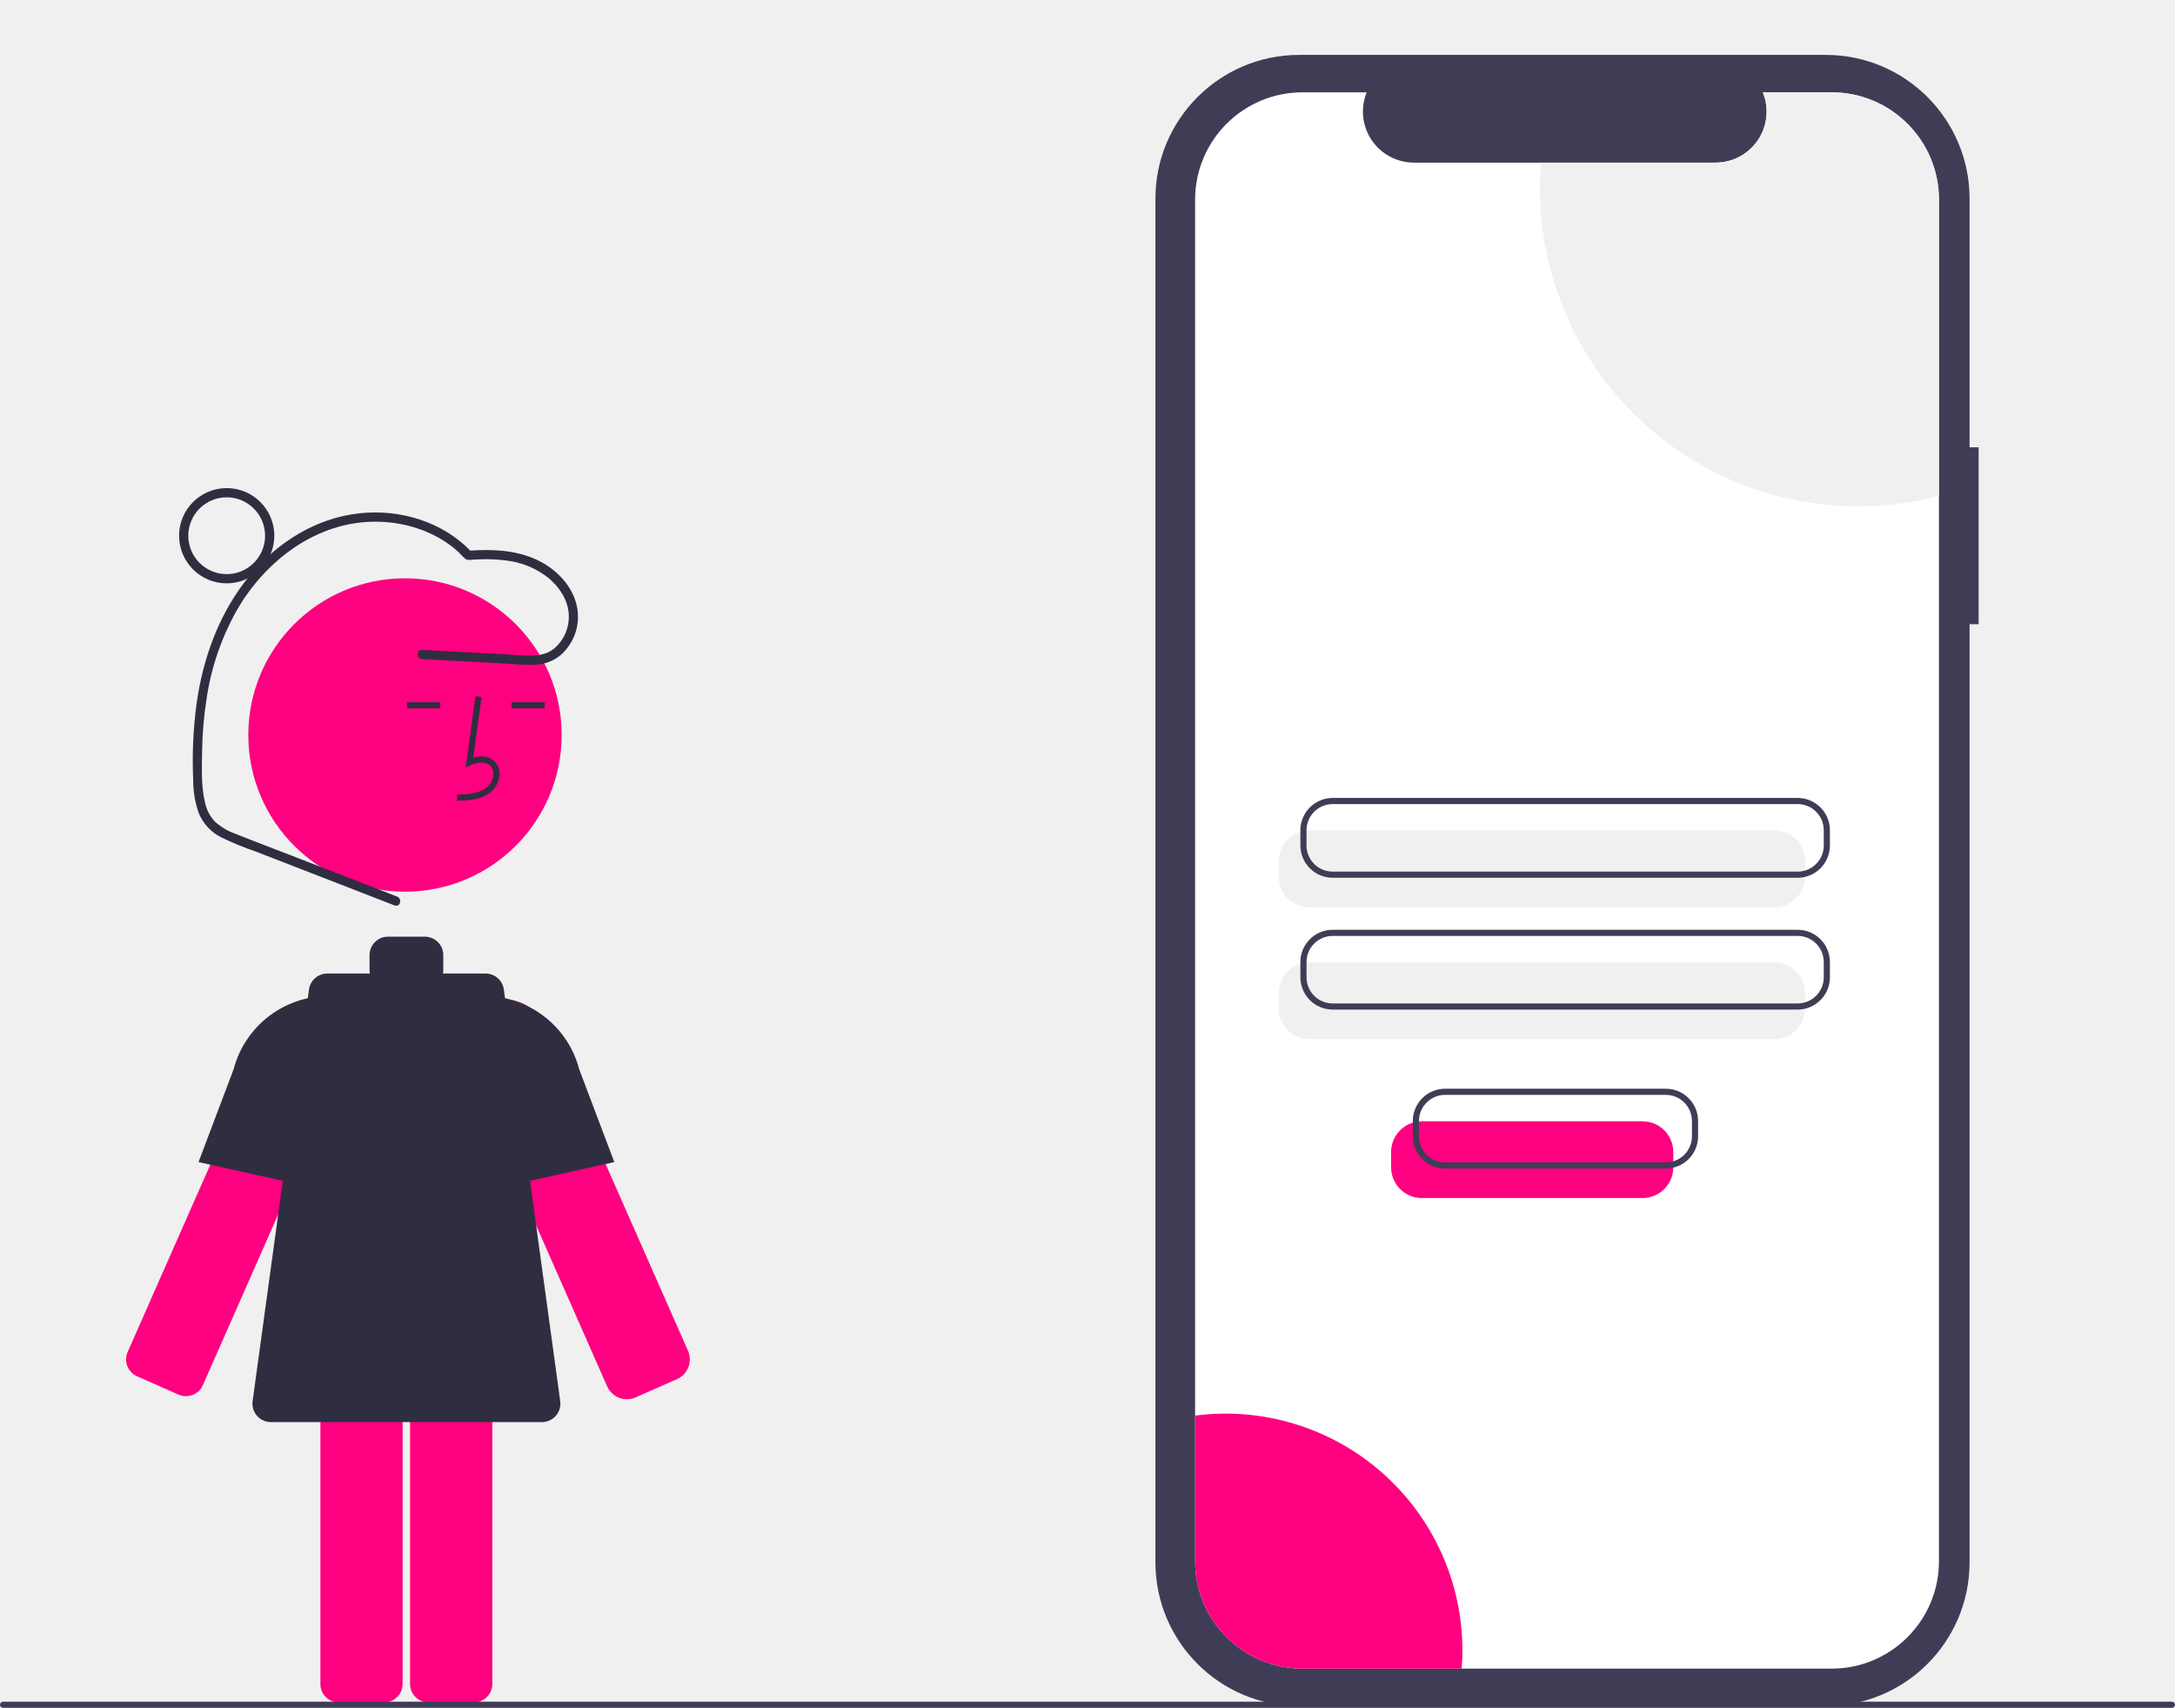
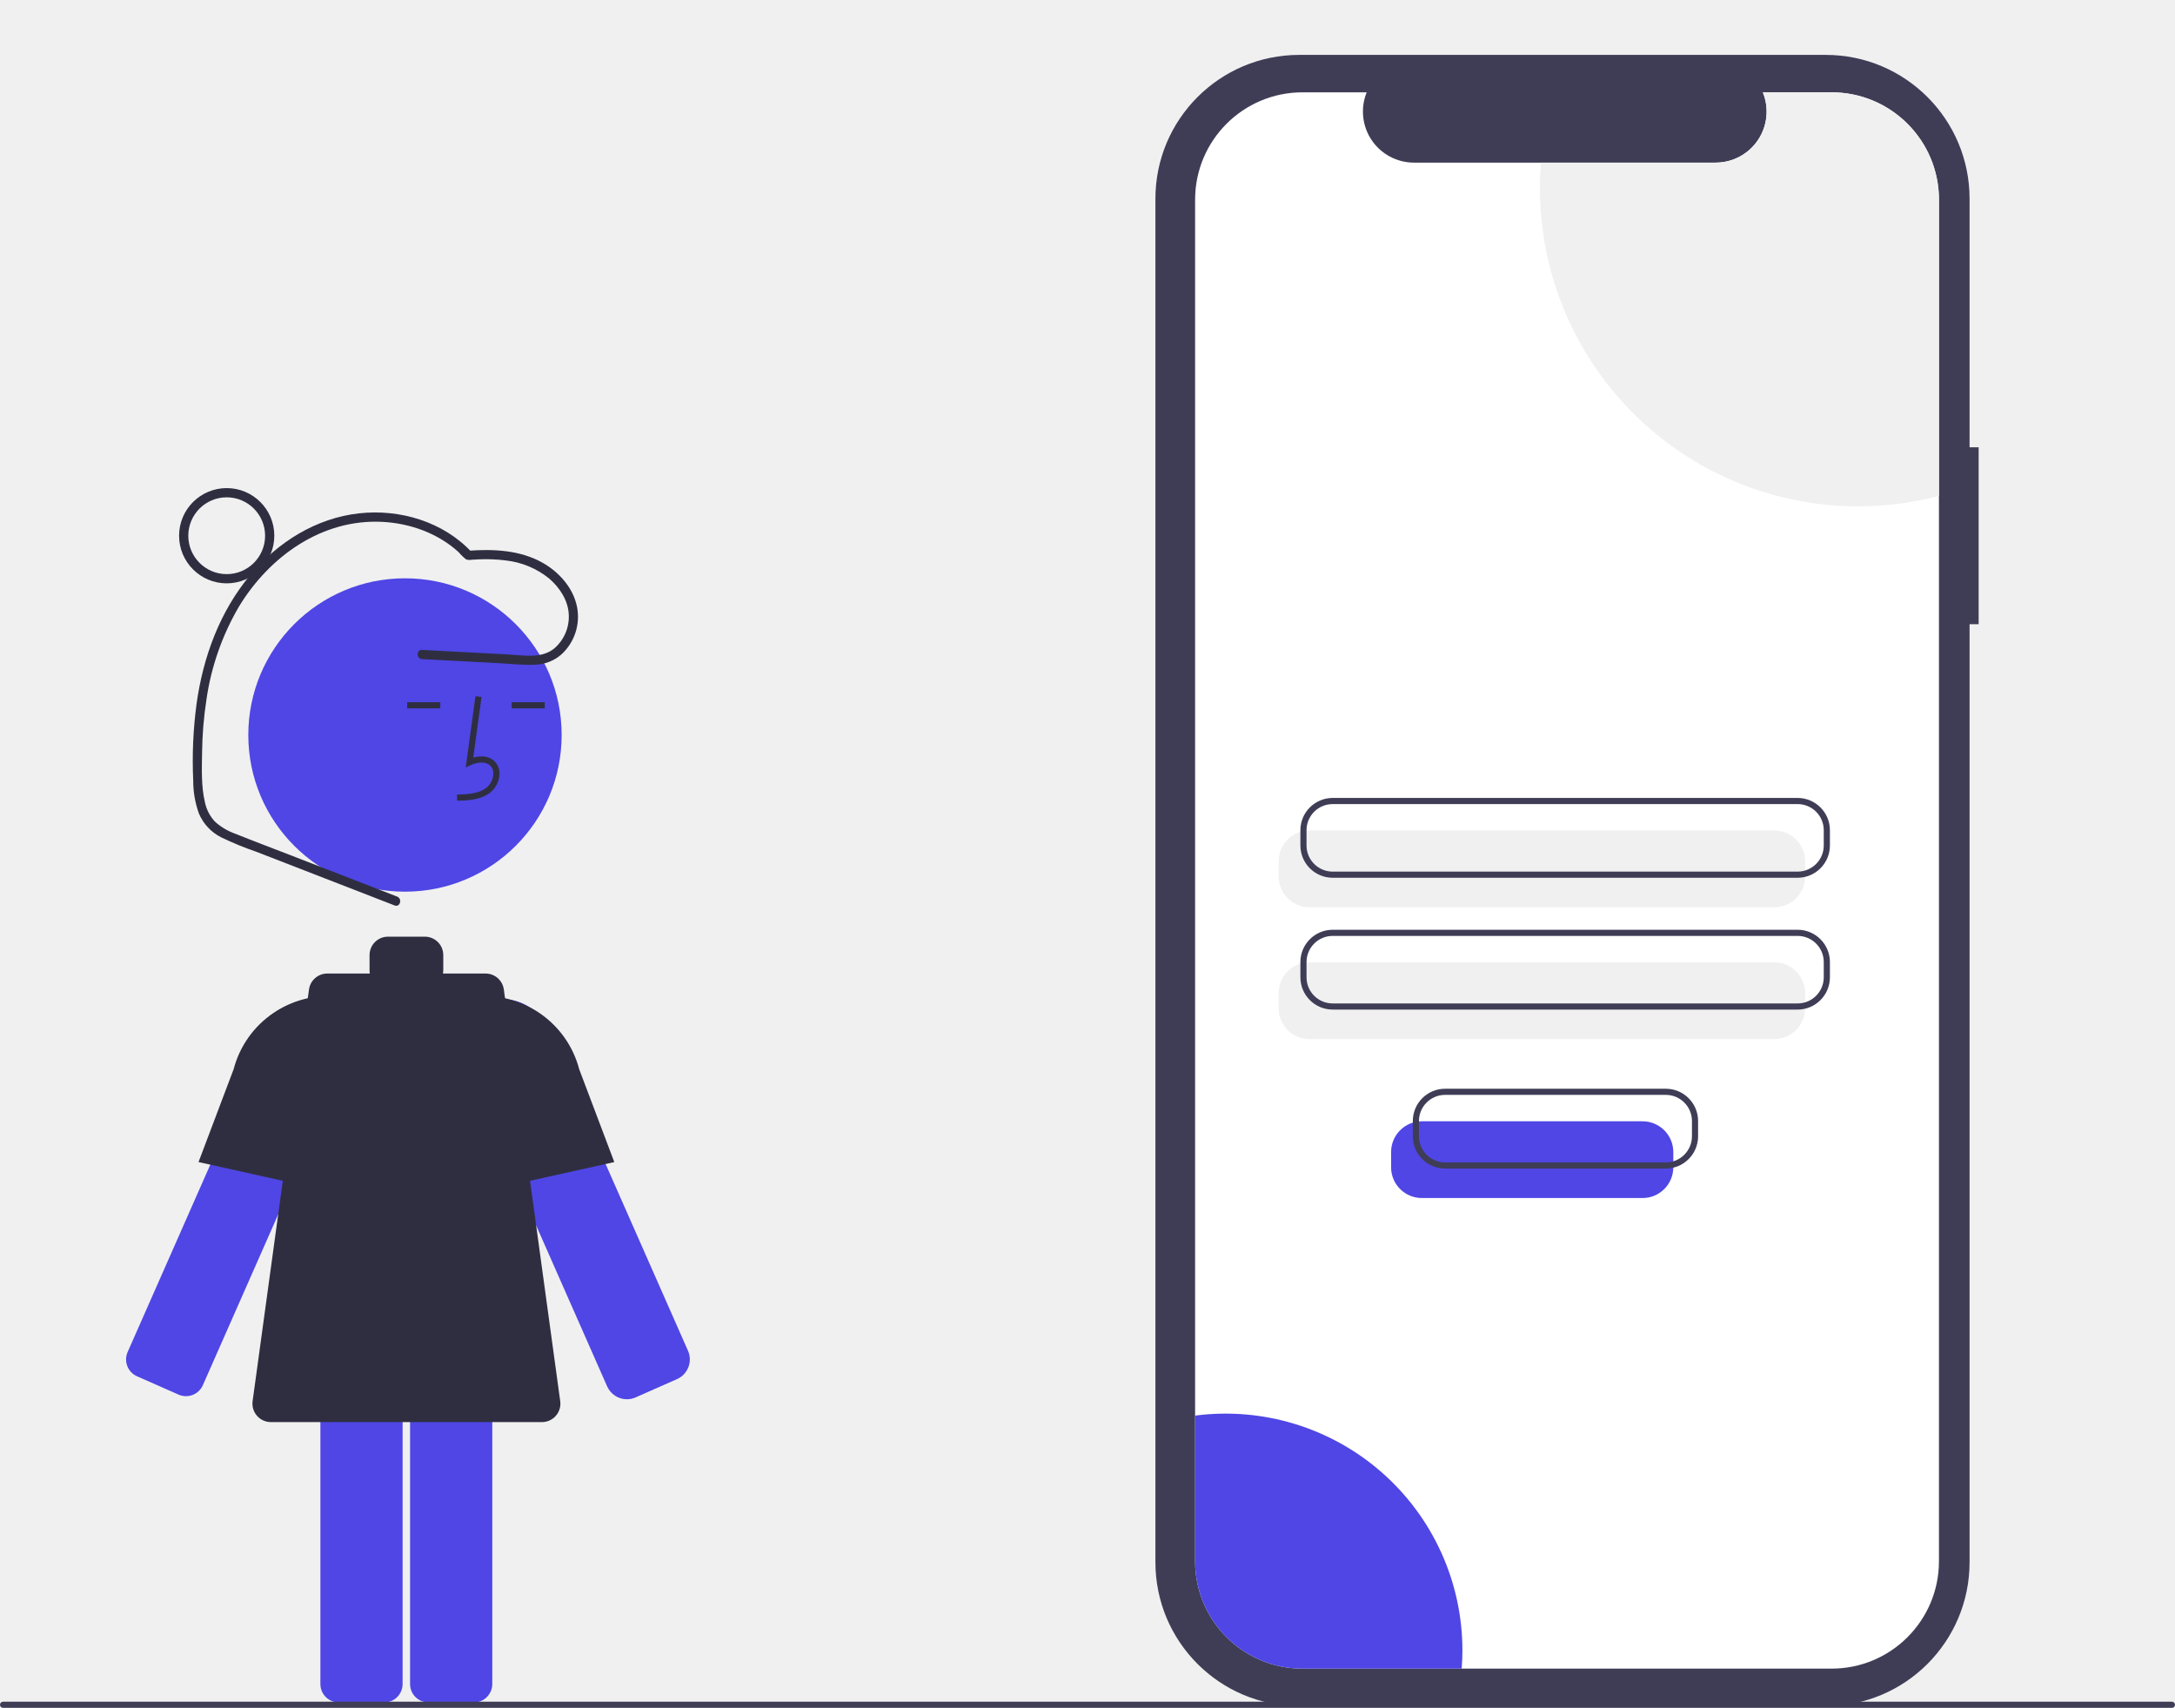
<svg xmlns="http://www.w3.org/2000/svg" data-name="Layer 1" width="708" height="555.867" viewBox="0 0 708 555.867">
-   <path id="b10fb2cf-c586-4c5f-9fbf-e678f5ffa3db-350" data-name="Path 133" d="M890.465,679.515a211.722,211.722,0,0,1-46.196,37.27c-.392.241-.79.467-1.189.7l-27.639-24.463c.29-.27.612-.572.958-.905C836.992,672.563,939.229,535.838,946.042,502.544,945.572,505.317,952.189,614.094,890.465,679.515Z" transform="translate(-246 -172.0663)" fill="#f0f0f0" />
-   <path id="a32c10c7-75df-4179-a648-6a8d2a687209-351" data-name="Path 134" d="M849.602,721.505c-.523.125-1.054.241-1.588.348l-20.735-18.353c.405-.141.879-.309,1.42-.496,8.897-3.15,35.394-12.66,61.764-23.492,28.334-11.644,56.533-24.8,62.598-33.227C951.76,648.244,911.686,707.622,849.602,721.505Z" transform="translate(-246 -172.0663)" fill="#f0f0f0" />
+   <path id="b10fb2cf-c586-4c5f-9fbf-e678f5ffa3db-1257" data-name="Path 133" d="M890.465,679.515a211.722,211.722,0,0,1-46.196,37.27c-.392.241-.79.467-1.189.7l-27.639-24.463c.29-.27.612-.572.958-.905C836.992,672.563,939.229,535.838,946.042,502.544,945.572,505.317,952.189,614.094,890.465,679.515Z" transform="translate(-246 -172.0663)" fill="#f0f0f0" />
+   <path id="a32c10c7-75df-4179-a648-6a8d2a687209-1258" data-name="Path 134" d="M849.602,721.505c-.523.125-1.054.241-1.588.348l-20.735-18.353c.405-.141.879-.309,1.42-.496,8.897-3.15,35.394-12.66,61.764-23.492,28.334-11.644,56.533-24.8,62.598-33.227C951.76,648.244,911.686,707.622,849.602,721.505Z" transform="translate(-246 -172.0663)" fill="#f0f0f0" />
  <path d="M890.082,317.646h-2.953V236.753a46.819,46.819,0,0,0-46.819-46.819H668.926a46.819,46.819,0,0,0-46.819,46.819v443.789a46.819,46.819,0,0,0,46.819,46.819H840.31a46.819,46.819,0,0,0,46.819-46.819V375.228h2.953Z" transform="translate(-246 -172.0663)" fill="#3f3d56" />
  <path d="M877.163,237.074V680.217a34.957,34.957,0,0,1-34.969,34.957H669.984a34.954,34.954,0,0,1-34.957-34.957V237.074a34.954,34.954,0,0,1,34.957-34.957h20.898a16.619,16.619,0,0,0,15.383,22.88h98.181a16.601,16.601,0,0,0,15.384-22.88H842.193A34.957,34.957,0,0,1,877.163,237.074Z" transform="translate(-246 -172.0663)" fill="#fff" />
  <path d="M823.595,467.355H672.228a10.011,10.011,0,0,1-10-10v-4.978a10.011,10.011,0,0,1,10-10h151.367a10.011,10.011,0,0,1,10,10v4.978A10.011,10.011,0,0,1,823.595,467.355Z" transform="translate(-246 -172.0663)" fill="#f0f0f0" />
  <path d="M823.595,510.262H672.228a10.011,10.011,0,0,1-10-10v-4.978a10.011,10.011,0,0,1,10-10h151.367a10.011,10.011,0,0,1,10,10v4.978A10.011,10.011,0,0,1,823.595,510.262Z" transform="translate(-246 -172.0663)" fill="#f0f0f0" />
  <path d="M831.166,457.759H679.8a10.512,10.512,0,0,1-10.5-10.5v-4.978a10.512,10.512,0,0,1,10.5-10.5h151.367a10.512,10.512,0,0,1,10.5,10.5v4.978A10.512,10.512,0,0,1,831.166,457.759Zm-151.367-23.978a8.51,8.51,0,0,0-8.5,8.5v4.978a8.51,8.51,0,0,0,8.5,8.5h151.367a8.51,8.51,0,0,0,8.5-8.5v-4.978a8.51,8.51,0,0,0-8.5-8.5Z" transform="translate(-246 -172.0663)" fill="#3f3d56" />
  <path d="M831.166,500.666H679.8a10.512,10.512,0,0,1-10.5-10.5V485.189a10.512,10.512,0,0,1,10.5-10.5h151.367a10.512,10.512,0,0,1,10.5,10.5v4.978A10.512,10.512,0,0,1,831.166,500.666ZM679.8,476.689a8.51,8.51,0,0,0-8.5,8.5v4.978a8.51,8.51,0,0,0,8.5,8.5h151.367a8.51,8.51,0,0,0,8.5-8.5V485.189a8.51,8.51,0,0,0-8.5-8.5Z" transform="translate(-246 -172.0663)" fill="#3f3d56" />
  <path d="M877.163,237.074V333.464A103.539,103.539,0,0,1,747.28,233.389q0-4.24.341-8.392h56.826a16.601,16.601,0,0,0,15.384-22.88H842.193A34.957,34.957,0,0,1,877.163,237.074Z" transform="translate(-246 -172.0663)" fill="#f0f0f0" />
-   <path d="M722.041,709.154c0,2.032-.076,4.038-.24,6.02H669.984a34.954,34.954,0,0,1-34.957-34.957v-47.4a77.073,77.073,0,0,1,87.013,76.337Z" transform="translate(-246 -172.0663)" fill="#ff0080" />
-   <path d="M304.121,625.985a6.007,6.007,0,0,0,7.911-3.067l46.679-105.794a13.379,13.379,0,0,0-17.077-17.876h-0a13.199,13.199,0,0,0-6.75,5.78,13.649,13.649,0,0,0-.654,1.293l-46.679,105.794a6,6,0,0,0,3.067,7.912Z" transform="translate(-246 -172.0663)" fill="#ff0080" />
+   <path d="M722.041,709.154c0,2.032-.076,4.038-.24,6.02H669.984a34.954,34.954,0,0,1-34.957-34.957v-47.4a77.073,77.073,0,0,1,87.013,76.337Z" transform="translate(-246 -172.0663)" fill="#4f46e5" />
+   <path d="M304.121,625.985a6.007,6.007,0,0,0,7.911-3.067l46.679-105.794a13.379,13.379,0,0,0-17.077-17.876h-0a13.199,13.199,0,0,0-6.75,5.78,13.649,13.649,0,0,0-.654,1.293l-46.679,105.794a6,6,0,0,0,3.067,7.912Z" transform="translate(-246 -172.0663)" fill="#4f46e5" />
  <path d="M356.795,560.557l-46.172-10.261,11.428-30.232a31.95,31.95,0,0,1,34.299-23.628l.445.049Z" transform="translate(-246 -172.0663)" fill="#2f2e41" />
-   <path d="M450.055,627.498a7.028,7.028,0,0,1-6.412-4.177L396.964,517.527a14.381,14.381,0,0,1,25.609-12.997v-0a14.618,14.618,0,0,1,.703,1.388l46.679,105.794a7,7,0,0,1-3.579,9.23l-13.961,6.16-.007-.016A6.944,6.944,0,0,1,450.055,627.498Z" transform="translate(-246 -172.0663)" fill="#ff0080" />
-   <path d="M385.485,591.169a6.007,6.007,0,0,0-6,6V720.183a6.007,6.007,0,0,0,6,6H400.245a6.007,6.007,0,0,0,6-6V597.169a6.007,6.007,0,0,0-6-6Z" transform="translate(-246 -172.0663)" fill="#ff0080" />
-   <path d="M356.293,591.169a6.007,6.007,0,0,0-6,6V720.183a6.007,6.007,0,0,0,6,6h14.76a6.007,6.007,0,0,0,6-6V597.169a6.007,6.007,0,0,0-6-6Z" transform="translate(-246 -172.0663)" fill="#ff0080" />
-   <circle cx="131.828" cy="239.224" r="51" fill="#ff0080" />
+   <path d="M450.055,627.498a7.028,7.028,0,0,1-6.412-4.177L396.964,517.527a14.381,14.381,0,0,1,25.609-12.997v-0a14.618,14.618,0,0,1,.703,1.388l46.679,105.794a7,7,0,0,1-3.579,9.23l-13.961,6.16-.007-.016A6.944,6.944,0,0,1,450.055,627.498Z" transform="translate(-246 -172.0663)" fill="#4f46e5" />
+   <path d="M385.485,591.169a6.007,6.007,0,0,0-6,6V720.183a6.007,6.007,0,0,0,6,6H400.245a6.007,6.007,0,0,0,6-6V597.169a6.007,6.007,0,0,0-6-6Z" transform="translate(-246 -172.0663)" fill="#4f46e5" />
+   <path d="M356.293,591.169a6.007,6.007,0,0,0-6,6V720.183a6.007,6.007,0,0,0,6,6h14.76a6.007,6.007,0,0,0,6-6V597.169a6.007,6.007,0,0,0-6-6Z" transform="translate(-246 -172.0663)" fill="#4f46e5" />
+   <circle cx="131.828" cy="239.224" r="51" fill="#4f46e5" />
  <path d="M394.8,432.699c3.306-.092,7.42-.207,10.59-2.522a8.133,8.133,0,0,0,3.2-6.073,5.471,5.471,0,0,0-1.86-4.493c-1.656-1.399-4.073-1.727-6.678-.961l2.699-19.726-1.981-.271L397.596,421.843l1.655-.759c1.918-.88,4.552-1.328,6.188.055a3.515,3.515,0,0,1,1.153,2.896,6.147,6.147,0,0,1-2.381,4.528c-2.467,1.802-5.746,2.034-9.466,2.138Z" transform="translate(-246 -172.0663)" fill="#2f2e41" />
  <rect x="166.55" y="228.559" width="10.772" height="2" fill="#2f2e41" />
  <rect x="132.55" y="228.559" width="10.772" height="2" fill="#2f2e41" />
  <path d="M428.362,628.119l-18.356-134a6,6,0,0,0-5.945-5.186H390.205a6.025,6.025,0,0,0,.09-1v-5a6,6,0,0,0-6-6h-12a6,6,0,0,0-6,6v5a6.025,6.025,0,0,0,.09,1H352.53a6,6,0,0,0-5.945,5.186l-18.356,134a6,6,0,0,0,5.944,6.814h88.244A6,6,0,0,0,428.362,628.119Z" transform="translate(-246 -172.0663)" fill="#2f2e41" />
  <path d="M399.795,560.557V496.486l.445-.049a31.961,31.961,0,0,1,34.315,23.68l11.411,30.18Z" transform="translate(-246 -172.0663)" fill="#2f2e41" />
  <path d="M375.26,463.882l-35.275-13.692c-5.768-2.239-11.569-4.41-17.307-6.726a19.726,19.726,0,0,1-6.662-3.926,13.09,13.09,0,0,1-3.321-6.427c-1.223-5.171-1.002-10.825-.915-16.102a122.699,122.699,0,0,1,1.422-17.241,83.286,83.286,0,0,1,10.65-30.38c9.893-16.232,26.937-28.444,46.543-27.469,9.077.451,18.206,3.708,24.949,9.914a15.751,15.751,0,0,0,2.355,2.282,3.268,3.268,0,0,0,1.876.126q1.234-.079,2.471-.121a51.043,51.043,0,0,1,8.566.359,27.121,27.121,0,0,1,14.13,5.867c3.37,2.899,6.112,6.992,6.395,11.54a13.66,13.66,0,0,1-4.614,11.151c-4.209,3.547-10.213,2.3-15.261,2.033l-18.494-.98-9.37-.496c-1.929-.102-1.924,2.898,0,3l24.905,1.319c4.002.212,8.127.732,12.132.492a13.574,13.574,0,0,0,8.333-3.352,16.628,16.628,0,0,0,5.037-15.601c-1.284-6.138-5.852-11.215-11.207-14.235-7.286-4.11-15.988-4.504-24.141-3.896l1.061.439c-9.222-9.898-23.349-14.077-36.61-12.615-14.002,1.544-26.456,9.356-35.404,20.038-9.976,11.909-15.413,26.76-17.527,42.03a139.839,139.839,0,0,0-1.082,24.88,31.35,31.35,0,0,0,1.852,10.751,15.39,15.39,0,0,0,7.225,7.746,103.398,103.398,0,0,0,11.468,4.711L342.436,454.344l25.528,9.909,6.498,2.522c1.801.699,2.581-2.201.798-2.893Z" transform="translate(-246 -172.0663)" fill="#2f2e41" />
  <path d="M319.795,361.934a15.5,15.5,0,1,1,15.5-15.5A15.517,15.517,0,0,1,319.795,361.934Zm0-28a12.5,12.5,0,1,0,12.5,12.5A12.514,12.514,0,0,0,319.795,333.934Z" transform="translate(-246 -172.0663)" fill="#2f2e41" />
  <rect x="528.177" y="440.815" width="42.237" height="42.237" transform="translate(147.6141 -410.7547) rotate(37.40978)" fill="#f0f0f0" />
  <path d="M389.295,228.934a33.949,33.949,0,0,1,27.277,13.702l19.59-25.614-58.779-44.956-44.956,58.779,25.333,19.376A34.003,34.003,0,0,1,389.295,228.934Z" transform="translate(-246 -172.0663)" fill="#f0f0f0" />
  <path d="M953,727.934H247a1,1,0,0,1,0-2H953a1,1,0,0,1,0,2Z" transform="translate(-246 -172.0663)" fill="#3f3d56" />
-   <path d="M780.687,562.003H708.825a10.011,10.011,0,0,1-10-10v-4.978a10.011,10.011,0,0,1,10-10h71.862a10.011,10.011,0,0,1,10,10v4.978A10.011,10.011,0,0,1,780.687,562.003Z" transform="translate(-246 -172.0663)" fill="#ff0080" />
+   <path d="M780.687,562.003H708.825a10.011,10.011,0,0,1-10-10v-4.978a10.011,10.011,0,0,1,10-10h71.862a10.011,10.011,0,0,1,10,10v4.978A10.011,10.011,0,0,1,780.687,562.003Z" transform="translate(-246 -172.0663)" fill="#4f46e5" />
  <path d="M788.259,552.407H716.397a10.512,10.512,0,0,1-10.5-10.5v-4.978a10.512,10.512,0,0,1,10.5-10.5h71.862a10.512,10.512,0,0,1,10.5,10.5v4.978A10.512,10.512,0,0,1,788.259,552.407Zm-71.862-23.978a8.51,8.51,0,0,0-8.5,8.5v4.978a8.51,8.51,0,0,0,8.5,8.5h71.862a8.51,8.51,0,0,0,8.5-8.5v-4.978a8.51,8.51,0,0,0-8.5-8.5Z" transform="translate(-246 -172.0663)" fill="#3f3d56" />
</svg>
